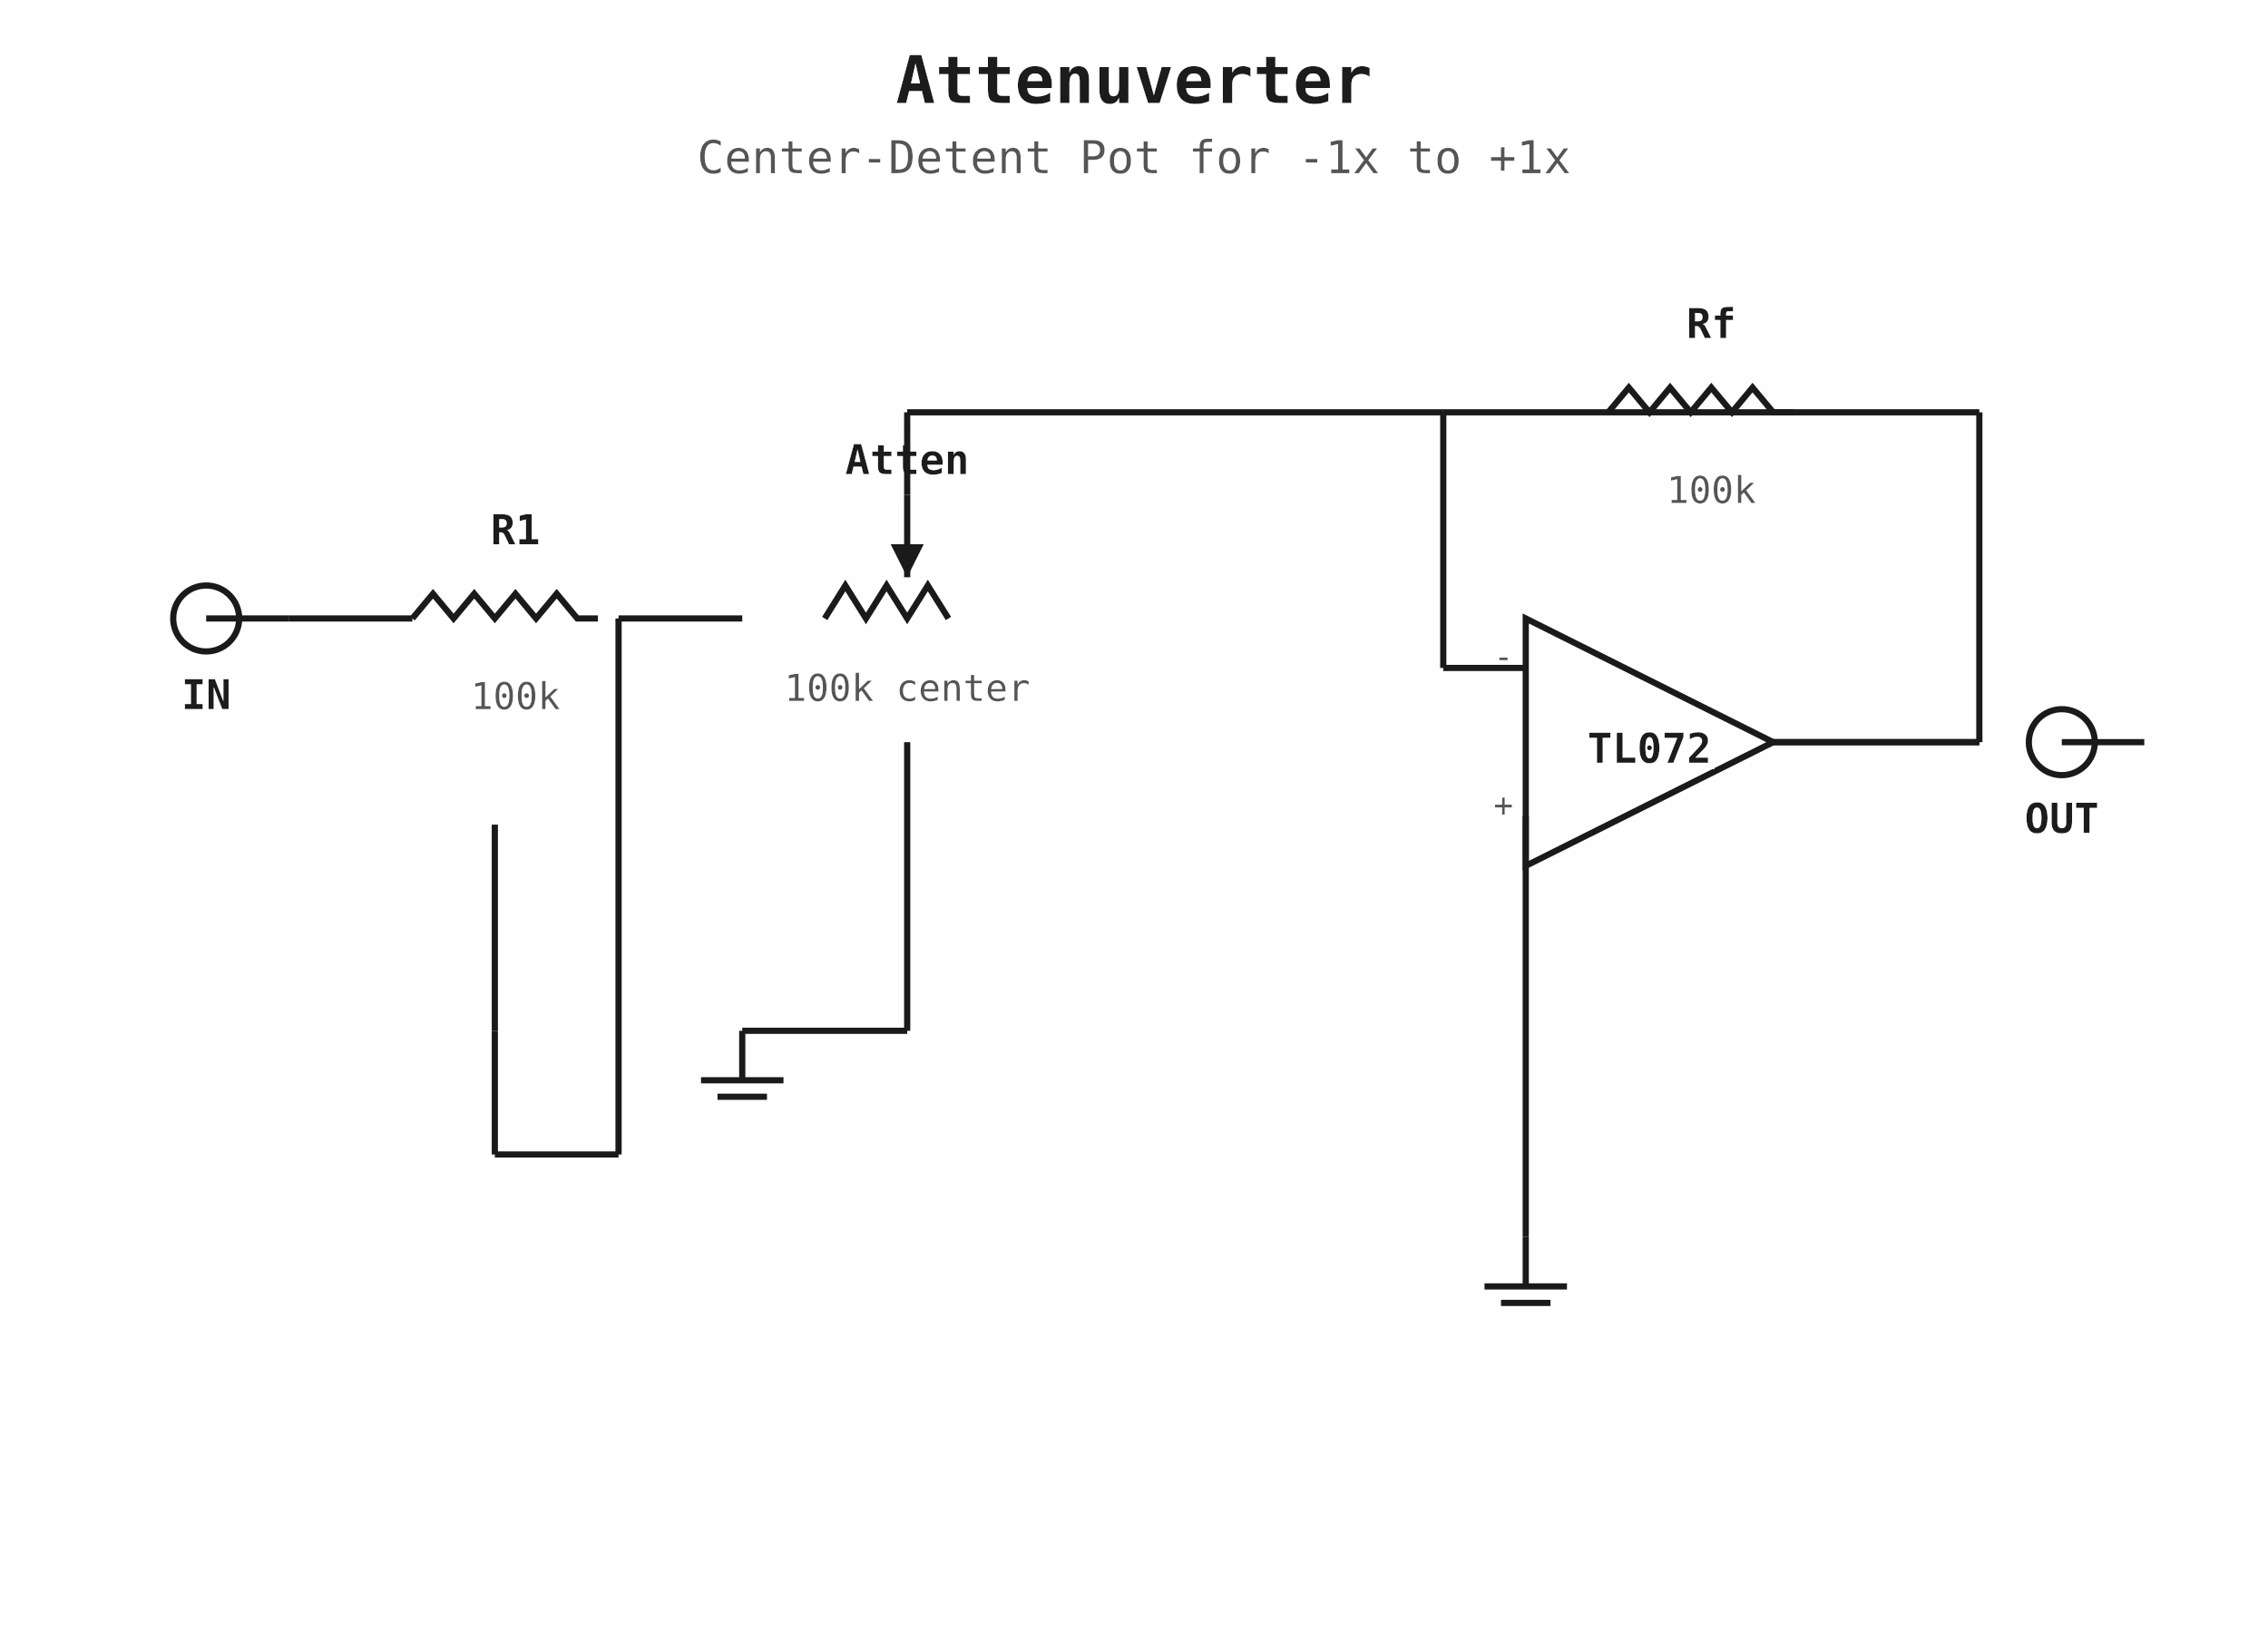
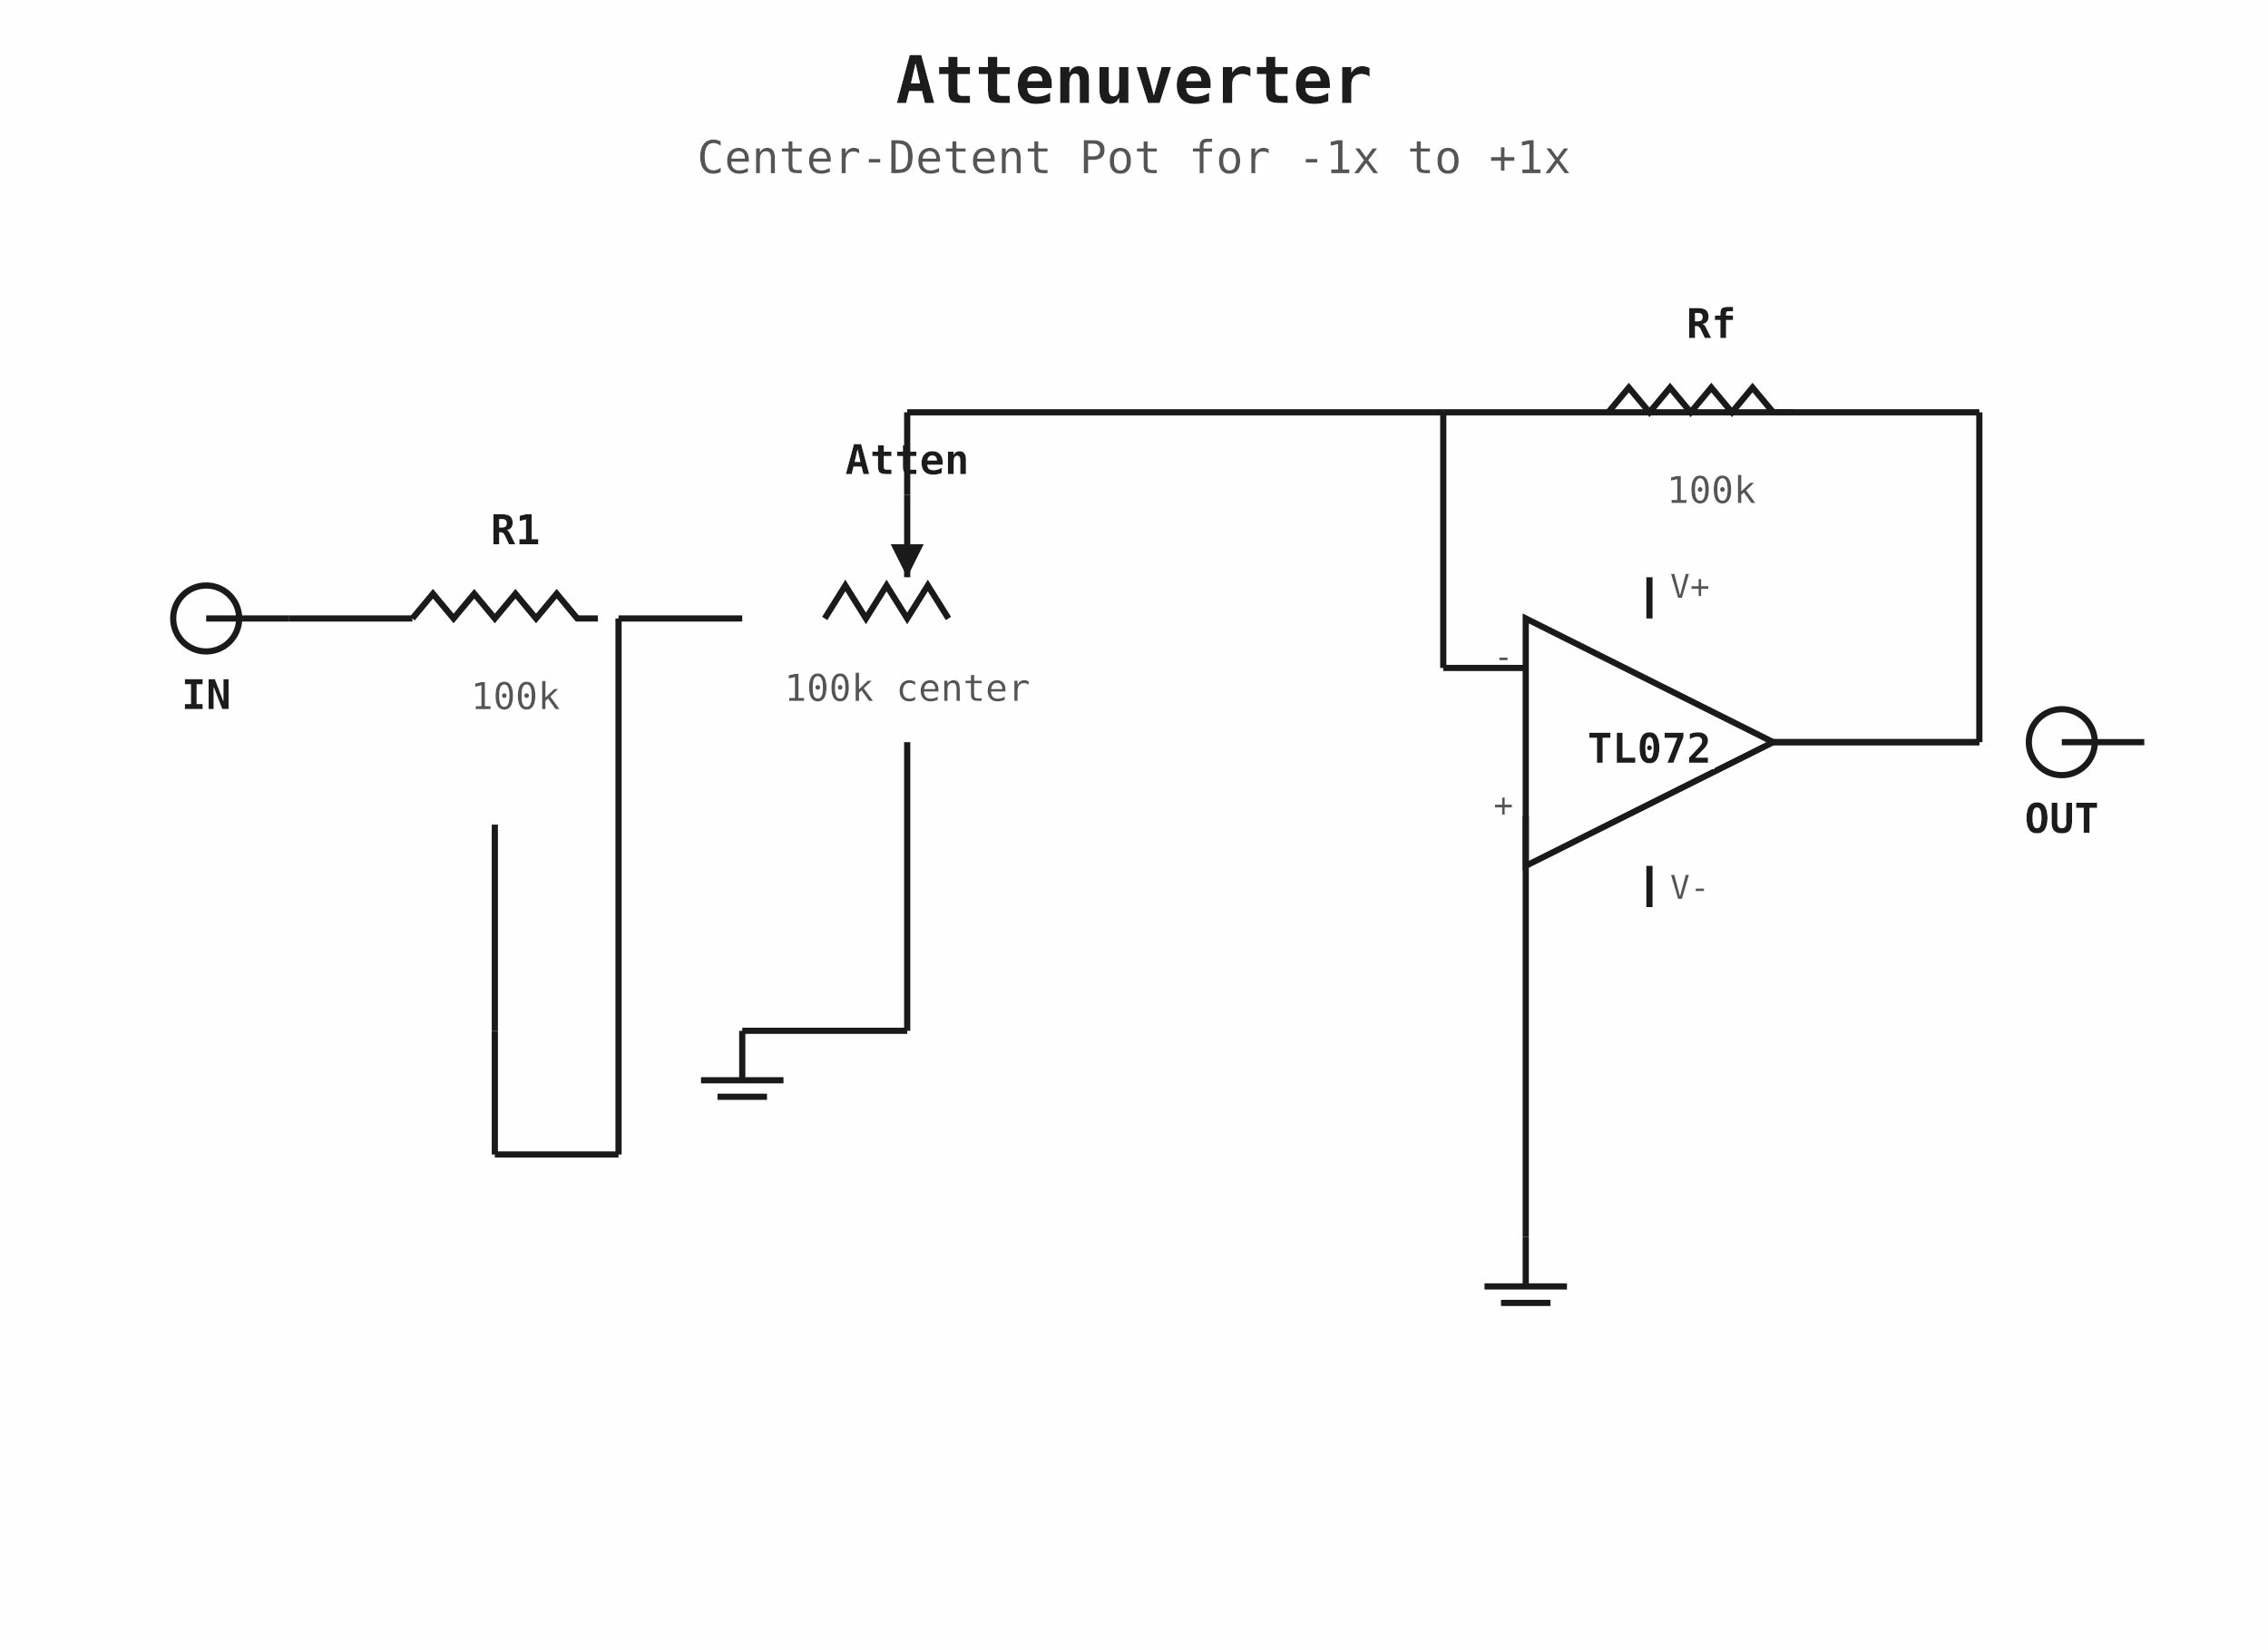
<svg xmlns="http://www.w3.org/2000/svg" viewBox="0 0 550 400" width="550" height="400">
  <defs>
    <filter id="textshadow" x="-20%" y="-20%" width="140%" height="140%">
      <feFlood flood-color="white" flood-opacity="0.9" result="bg" />
      <feMorphology in="SourceGraphic" operator="dilate" radius="1.5" result="dilated" />
      <feComposite in="bg" in2="dilated" operator="in" result="shadow" />
      <feMerge>
        <feMergeNode in="shadow" />
        <feMergeNode in="SourceGraphic" />
      </feMerge>
    </filter>
    <style>
    .title { font: bold 16px "SF Mono", Consolas, monospace; fill: #1a1a1a; filter: url(#textshadow); }
    .subtitle { font: 11px "SF Mono", Consolas, monospace; fill: #555; filter: url(#textshadow); }
    .label { font: bold 10px "SF Mono", Consolas, monospace; fill: #1a1a1a; filter: url(#textshadow); }
    .value { font: 9px "SF Mono", Consolas, monospace; fill: #555; filter: url(#textshadow); }
    .pin { font: 8px "SF Mono", Consolas, monospace; fill: #555; filter: url(#textshadow); }
    .anno { font: 9px "SF Mono", Consolas, monospace; fill: #0066CC; filter: url(#textshadow); }
-     .wire { stroke: #1a1a1a; stroke-width: 1.5; fill: none; }
-     .wire-thick { stroke: #1a1a1a; stroke-width: 2.5; fill: none; }
+     .wire { stroke: #1a1a1a; stroke-width: 1.5; fill: none; transition: all 0.2s; cursor: pointer; }
+     .wire:hover { stroke: #ff6600; stroke-width: 2.5; filter: drop-shadow(0 0 3px #ff6600); }
+     .wire-thick { stroke: #1a1a1a; stroke-width: 2.5; fill: none; transition: all 0.2s; cursor: pointer; }
+     .wire-thick:hover { stroke: #ff6600; stroke-width: 3.5; filter: drop-shadow(0 0 3px #ff6600); }
    .component { stroke: #1a1a1a; stroke-width: 1.5; fill: none; }
    .filled { fill: #1a1a1a; }
    .junction { fill: #0066CC; }
  </style>
    <marker id="arrow" markerWidth="8" markerHeight="6" refX="7" refY="3" orient="auto">
      <polygon points="0 0, 8 3, 0 6" fill="#0066CC" />
    </marker>
  </defs>
  <rect width="550" height="400" fill="#FEFEFE" />
  <text x="275" y="25" class="title" text-anchor="middle">Attenuverter</text>
  <text x="275" y="42" class="subtitle" text-anchor="middle">Center-Detent Pot for -1x to +1x</text>
  <circle cx="50" cy="150" r="8" class="component" />
  <line x1="50" y1="150" x2="70" y2="150" class="wire" />
  <text x="50" y="172" class="label" text-anchor="middle">IN</text>
  <line x1="70" y1="150" x2="100" y2="150" class="wire" />
  <path d="M100,150 l5,-6 l5,6 l5,-6 l5,6 l5,-6 l5,6 l5,-6 l5,6 l5,0" class="component" />
  <text x="125" y="132" class="label" text-anchor="middle">R1</text>
  <text x="125" y="172" class="value" text-anchor="middle">100k</text>
  <line x1="150" y1="150" x2="180" y2="150" class="wire" />
  <path d="M200,150 l5,-8 l5,8 l5,-8 l5,8 l5,-8 l5,8" class="component" />
  <line x1="220" y1="120" x2="220" y2="140" class="wire" />
  <polygon points="220,140 216,132 224,132" class="filled" />
  <text x="220" y="115" class="label" text-anchor="middle">Atten</text>
  <text x="220" y="170" class="value" text-anchor="middle">100k center</text>
  <line x1="220" y1="120" x2="220" y2="100" class="wire" />
  <line x1="220" y1="100" x2="350" y2="100" class="wire" />
  <line x1="220" y1="180" x2="220" y2="250" class="wire" />
  <line x1="220" y1="250" x2="180" y2="250" class="wire" />
  <line x1="180" y1="250" x2="180" y2="262" class="wire" />
  <line x1="170" y1="262" x2="190" y2="262" class="wire" stroke-width="2" />
  <line x1="174" y1="266" x2="186" y2="266" class="wire" stroke-width="1.5" />
  <line x1="150" y1="150" x2="150" y2="280" class="wire" />
  <line x1="150" y1="280" x2="120" y2="280" class="wire" />
  <line x1="120" y1="280" x2="120" y2="250" class="wire" />
  <line x1="120" y1="250" x2="120" y2="200" class="wire" />
  <polygon points="370,150 370,210 430,180" class="component" />
  <text x="400" y="185" class="label" text-anchor="middle" font-size="9">TL072</text>
  <text x="367" y="162" class="pin" text-anchor="end">-</text>
  <text x="367" y="198" class="pin" text-anchor="end">+</text>
+   <line x1="400" y1="150" x2="400" y2="140" class="component" />
+   <text x="405" y="145" class="pin" font-size="7">V+</text>
+   <line x1="400" y1="210" x2="400" y2="220" class="component" />
+   <text x="405" y="218" class="pin" font-size="7">V-</text>
  <line x1="350" y1="100" x2="350" y2="162" class="wire" />
  <line x1="350" y1="162" x2="370" y2="162" class="wire" />
  <line x1="370" y1="198" x2="370" y2="300" class="wire" />
  <line x1="370" y1="300" x2="370" y2="312" class="wire" />
  <line x1="360" y1="312" x2="380" y2="312" class="wire" stroke-width="2" />
  <line x1="364" y1="316" x2="376" y2="316" class="wire" stroke-width="1.5" />
  <line x1="430" y1="180" x2="480" y2="180" class="wire" />
  <line x1="480" y1="180" x2="480" y2="100" class="wire" />
  <line x1="480" y1="100" x2="350" y2="100" class="wire" />
  <path d="M390,100 l5,-6 l5,6 l5,-6 l5,6 l5,-6 l5,6 l5,-6 l5,6 l5,0" class="component" />
  <text x="415" y="82" class="label" text-anchor="middle">Rf</text>
  <text x="415" y="122" class="value" text-anchor="middle">100k</text>
  <line x1="430" y1="180" x2="480" y2="180" class="wire" />
  <circle cx="500" cy="180" r="8" class="component" />
  <line x1="500" y1="180" x2="520" y2="180" class="wire" />
  <text x="500" y="202" class="label" text-anchor="middle">OUT</text>
</svg>
